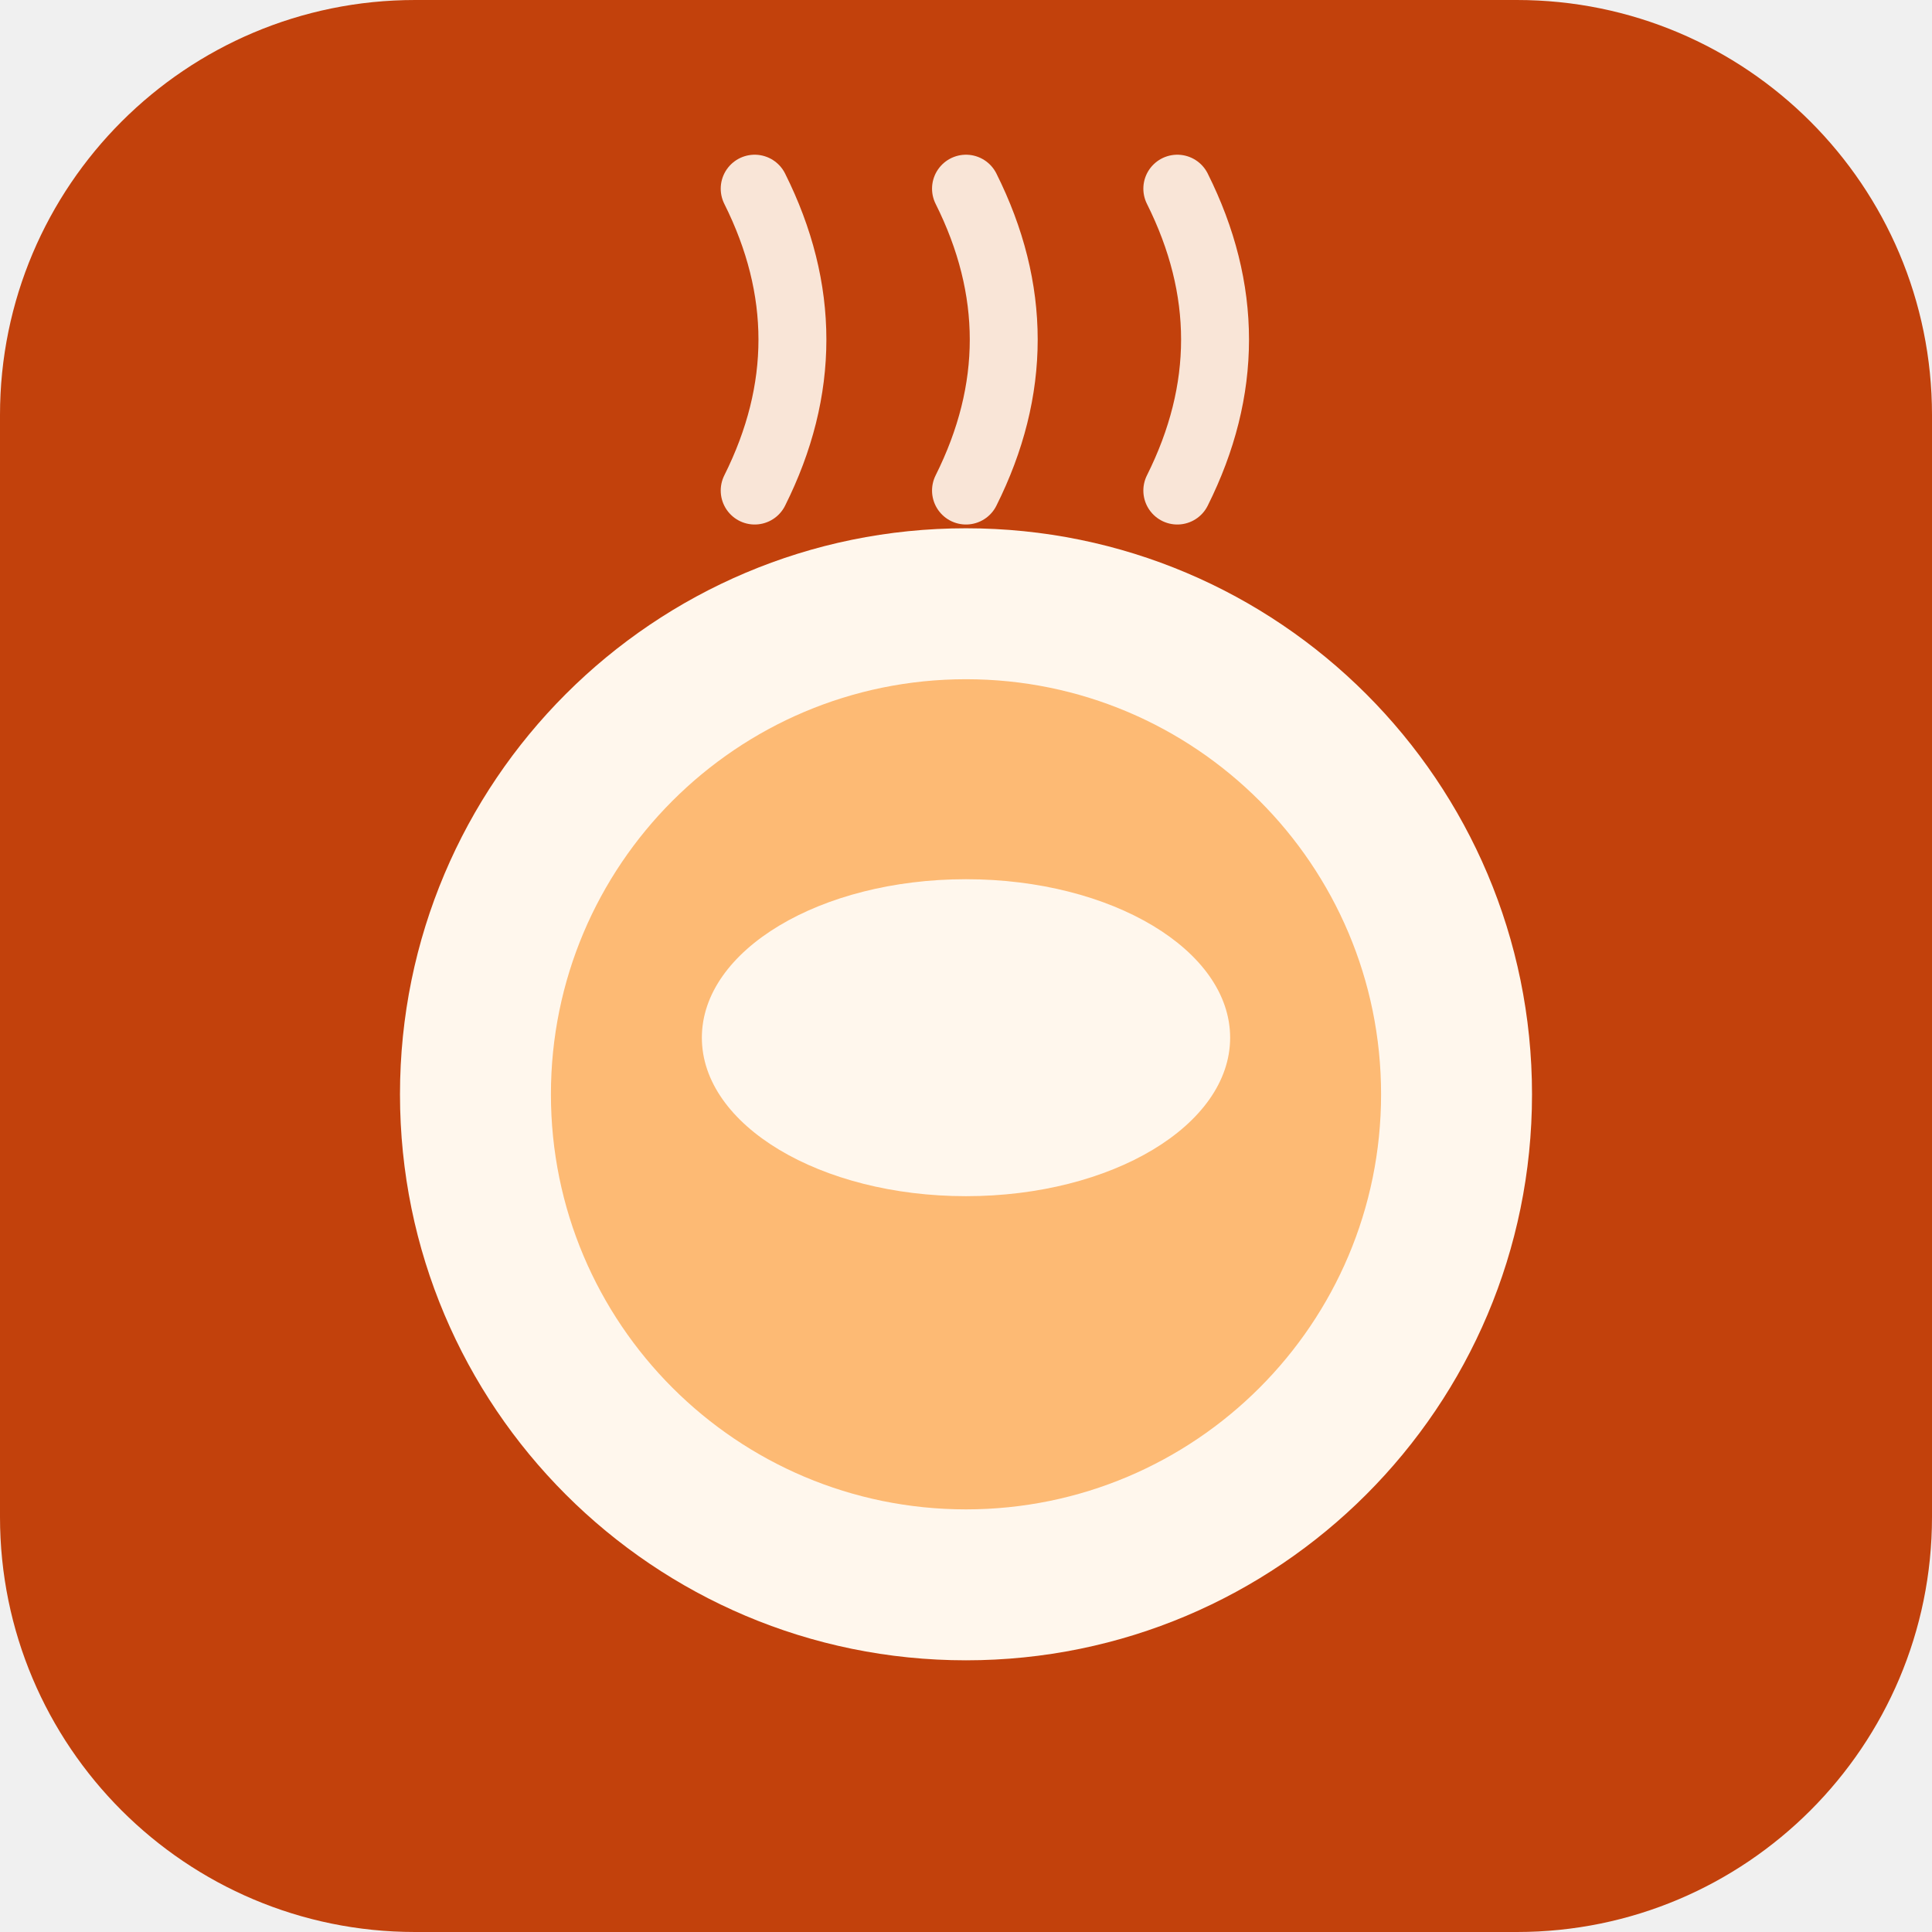
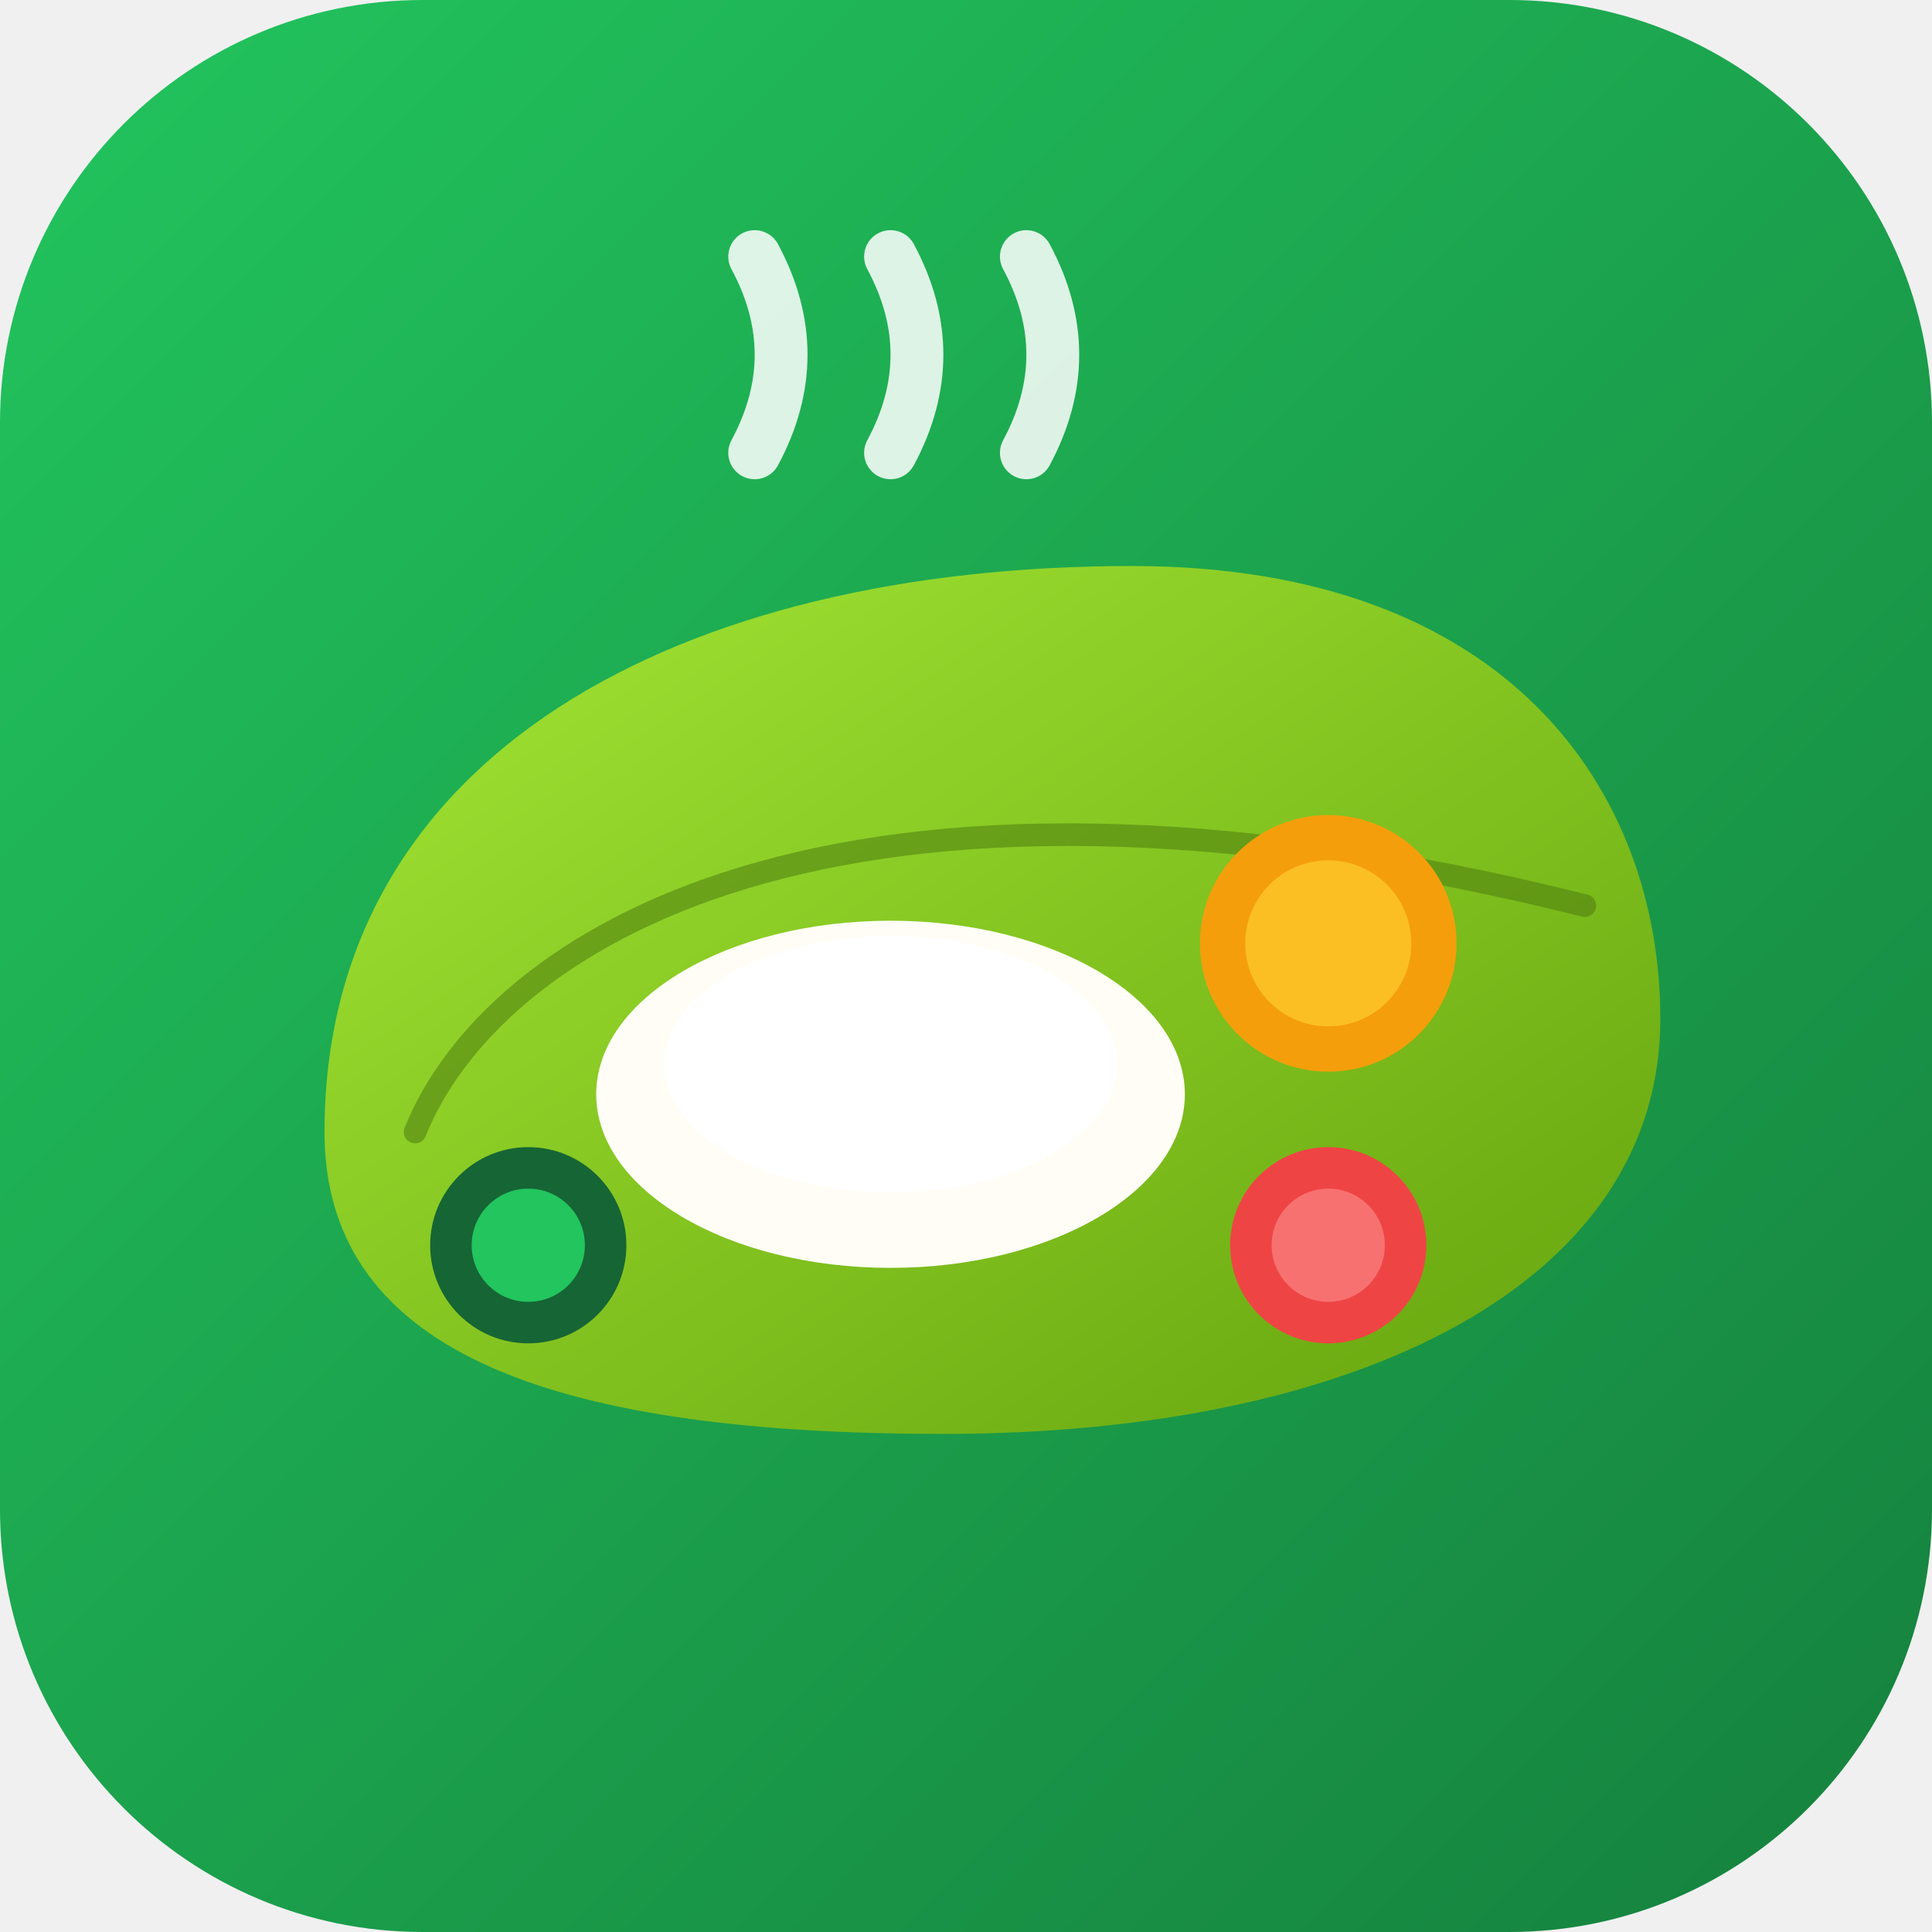
<svg xmlns="http://www.w3.org/2000/svg" viewBox="0 0 512 512" width="512" height="512">
-   <rect width="512" height="512" rx="110" fill="#c2410c" />
-   <circle cx="256" cy="290" r="150" fill="#fff7ed" />
-   <circle cx="256" cy="290" r="110" fill="#fdba74" />
-   <ellipse cx="256" cy="275" rx="70" ry="42" fill="#fff7ed" />
-   <path d="M200 130 q 20 -40 0 -80 M256 130 q 20 -40 0 -80 M312 130 q 20 -40 0 -80" stroke="#fff7ed" stroke-width="18" fill="none" stroke-linecap="round" opacity="0.9" />
+   <defs>
+     <linearGradient id="bg" x1="0" y1="0" x2="1" y2="1">
+       <stop offset="0" stop-color="#22c55e" />
+       <stop offset="1" stop-color="#15803d" />
+     </linearGradient>
+     <linearGradient id="leaf" x1="0" y1="0" x2="1" y2="1">
+       <stop offset="0" stop-color="#a3e635" />
+       <stop offset="1" stop-color="#65a30d" />
+     </linearGradient>
+   </defs>
+   <rect width="512" height="512" rx="112" fill="url(#bg)" />
+   <path d="M86 300 C86 200 180 150 300 150 C400 150 440 210 440 270 C440 340 360 380 250 380 C150 380 86 360 86 300 Z" fill="url(#leaf)" />
+   <path d="M110 300 C130 250 220 190 420 240" stroke="#4d7c0f" stroke-width="6" fill="none" opacity="0.55" stroke-linecap="round" />
+   <ellipse cx="236" cy="290" rx="78" ry="46" fill="#fffdf5" />
+   <ellipse cx="236" cy="282" rx="60" ry="34" fill="#ffffff" />
+   <circle cx="352" cy="250" r="34" fill="#f59e0b" />
+   <circle cx="352" cy="250" r="22" fill="#fbbf24" />
+   <circle cx="352" cy="330" r="26" fill="#ef4444" />
+   <circle cx="352" cy="330" r="15" fill="#f87171" />
+   <circle cx="140" cy="330" r="26" fill="#166534" />
+   <circle cx="140" cy="330" r="15" fill="#22c55e" />
+   <path d="M200 120 q 14 -26 0 -52 M236 120 q 14 -26 0 -52 M272 120 q 14 -26 0 -52" stroke="#ffffff" stroke-width="14" fill="none" stroke-linecap="round" opacity="0.85" />
</svg>
